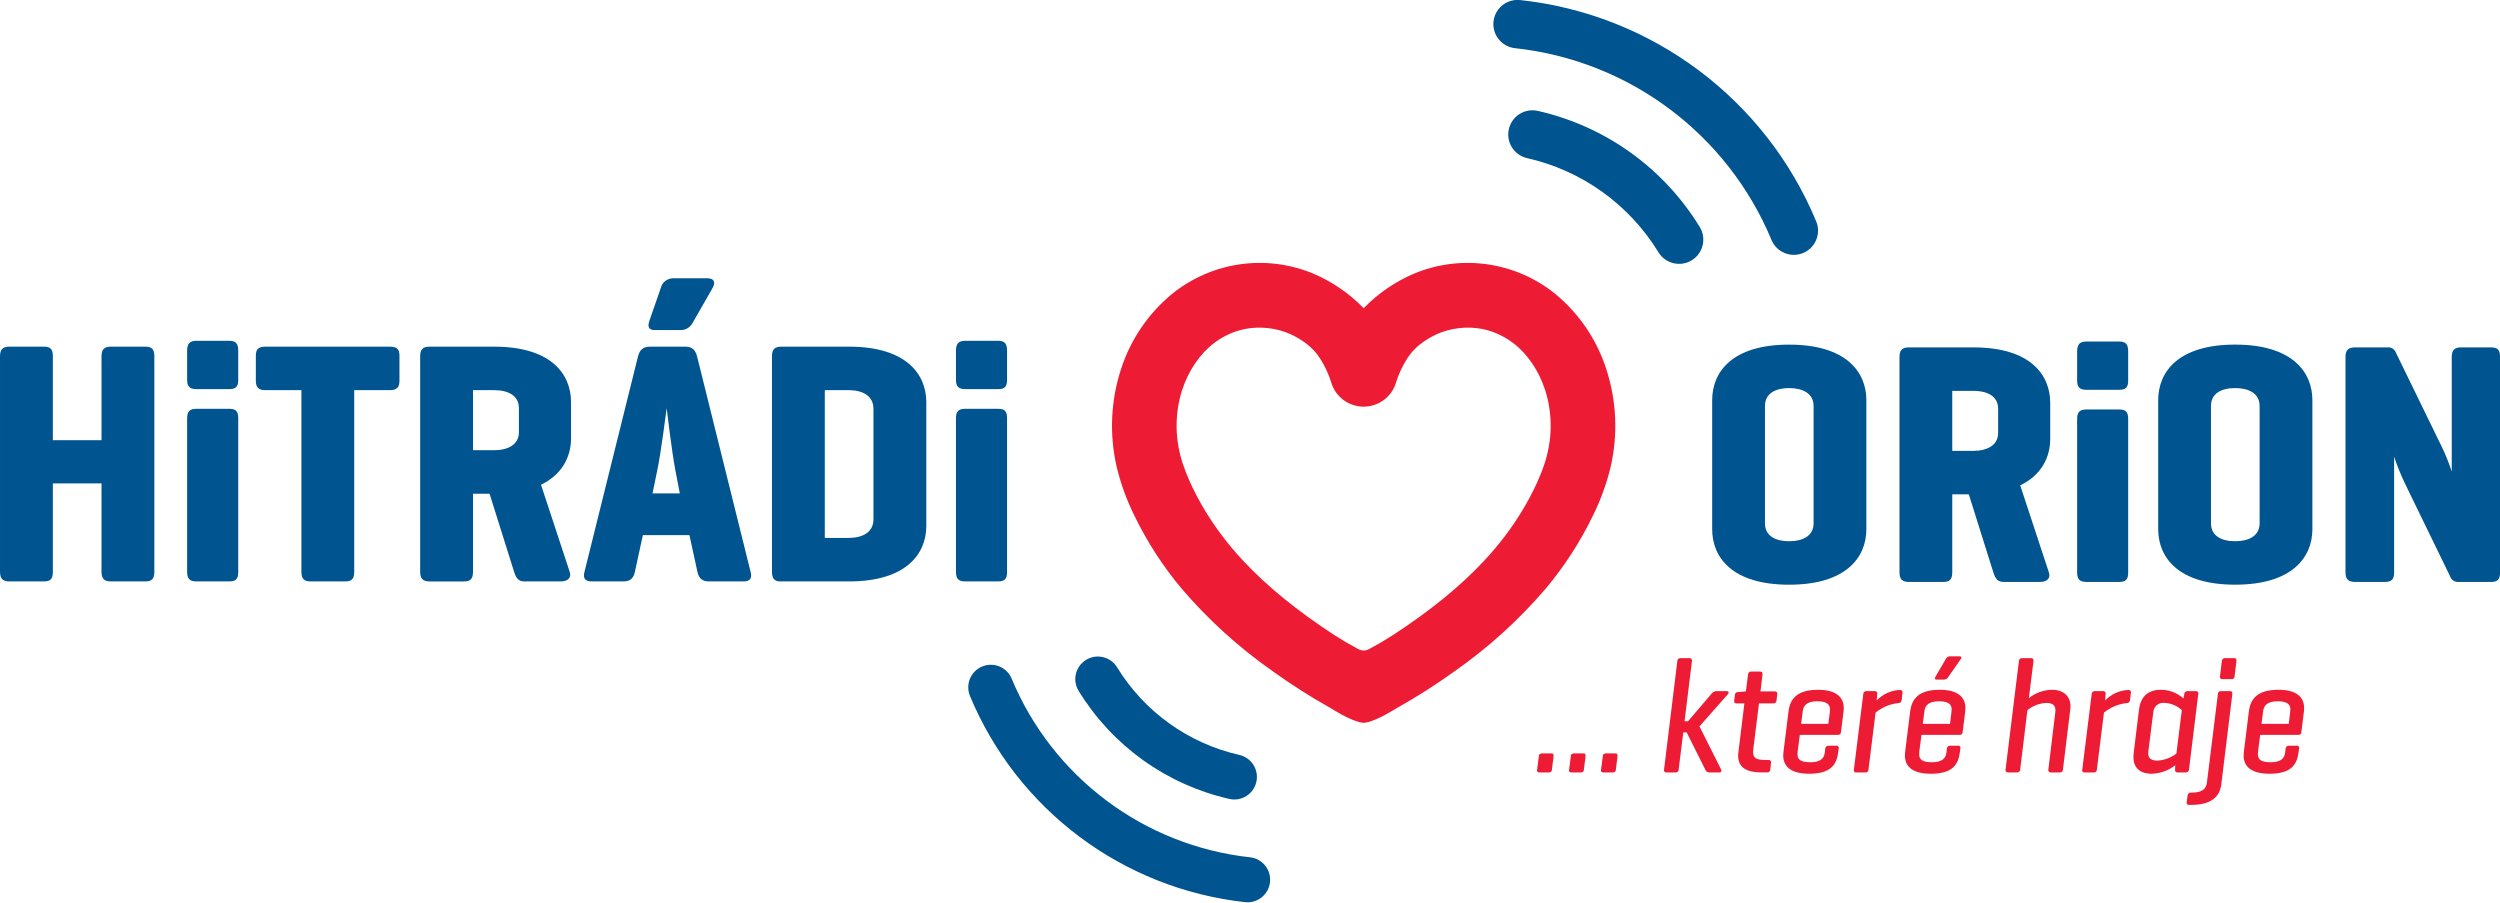
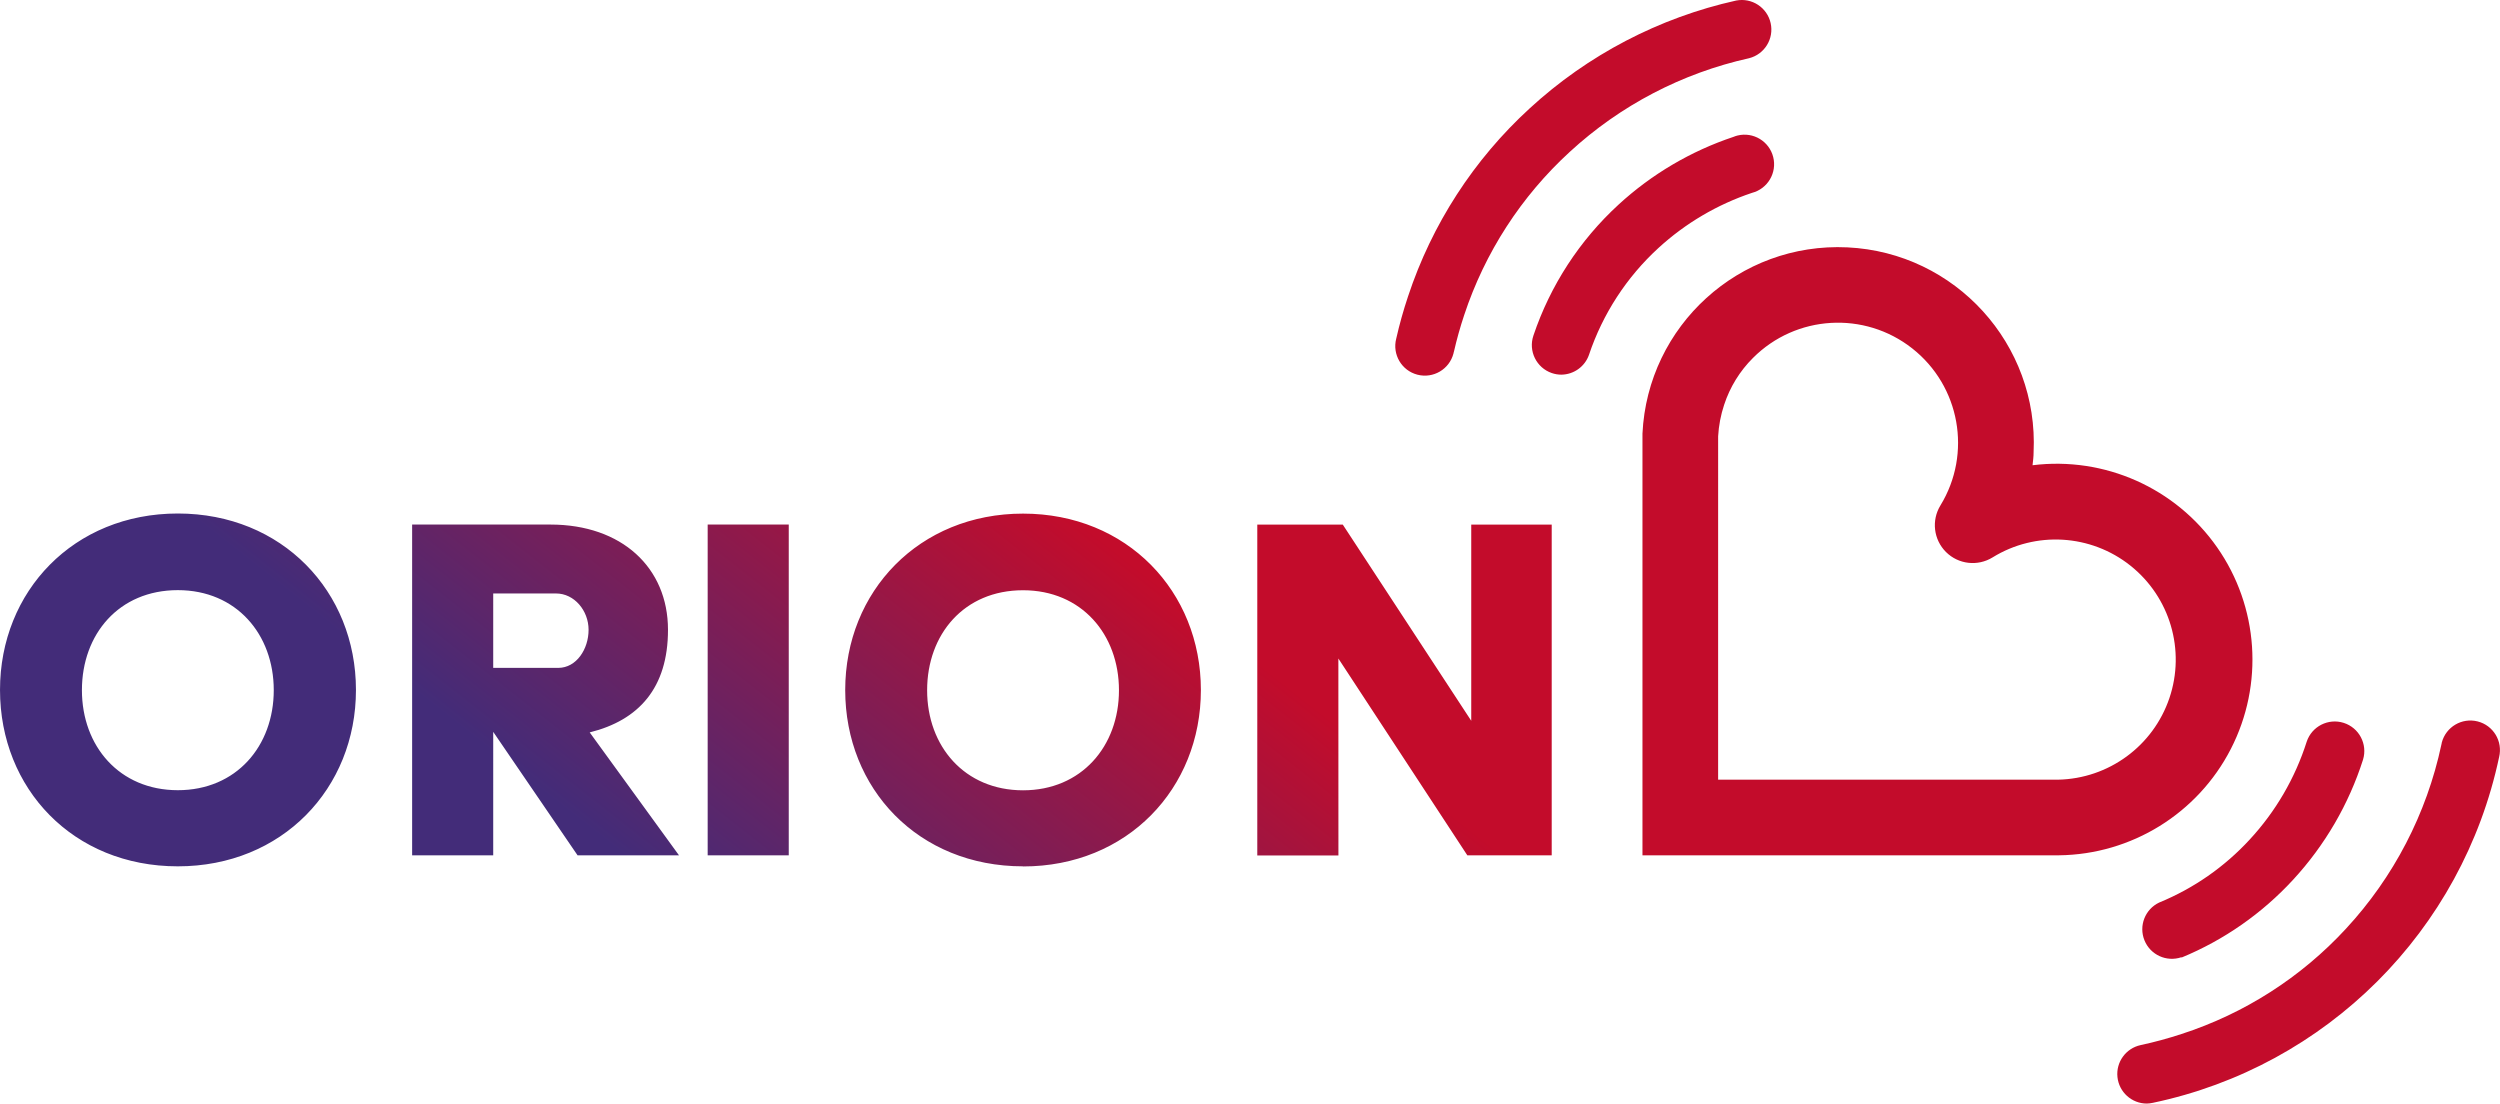
- <svg xmlns="http://www.w3.org/2000/svg" data-name="V√Ĺchoz√≠" version="1.1" viewBox="0 0 743.05 268.2">
+ <svg xmlns="http://www.w3.org/2000/svg" width="800" height="353.14" version="1.1" viewBox="0 0 800 353.14">
  <defs>
-     <style>.ae42679b-6cc8-4456-ab03-8e1856dbe7d9{fill:#ed1b34;}.f263088d-cde1-4440-98be-57cfe983a61c{fill:#005490;}</style>
+     <linearGradient id="path2_1_-6" x1="199.95" x2="321.85" y1="-29.894" y2="125.56" gradientTransform="matrix(1.4025 0 0 -1.4025 .00016559 317.8)" gradientUnits="userSpaceOnUse">
+       <stop stop-color="#432C79" offset="0" />
+       <stop stop-color="#432C79" offset=".064" />
+       <stop stop-color="#C30C2B" offset=".692" />
+       <stop stop-color="#C30C2B" offset="1" />
+     </linearGradient>
  </defs>
-   <path class="ae42679b-6cc8-4456-ab03-8e1856dbe7d9" transform="translate(-198.28 -275.45)" d="M675.68,385.089a48.01,48.01,0,0,0-15.189-22.318,41.416,41.416,0,0,0-41.817-6.039,45.63,45.63,0,0,0-15.031,10.274q-0.027.027-.056,0.051c-0.019-.016-0.038-0.033-0.056-0.051A45.63,45.63,0,0,0,588.5,356.732a41.416,41.416,0,0,0-41.818,6.039,48.011,48.011,0,0,0-15.189,22.318,54.446,54.446,0,0,0-1.327,29.073,69.2,69.2,0,0,0,5.218,14.426A105.078,105.078,0,0,0,549.479,450.4a144.984,144.984,0,0,0,26.985,24.483,177.392,177.392,0,0,0,17.389,11.082s5.63,3.653,9.084,4.246c0.216,0.037.432,0.063,0.651,0.079,0.218-.016.435-0.042,0.651-0.079,3.453-.593,9.084-4.246,9.084-4.246a177.4,177.4,0,0,0,17.389-11.082A144.986,144.986,0,0,0,657.694,450.4a105.077,105.077,0,0,0,14.094-21.808,69.184,69.184,0,0,0,5.218-14.426A54.449,54.449,0,0,0,675.68,385.089ZM658.9,406.39a35.2,35.2,0,0,1-.793,4.244c-0.224.89-.483,1.771-0.769,2.643q-0.456,1.393-1,2.757c-0.381.966-.791,1.921-1.22,2.866q-0.384.845-.788,1.679-1.219,2.516-2.612,4.944a86.563,86.563,0,0,1-6.26,9.421c-1.871,2.455-3.869,4.813-5.971,7.073-1.875,2.016-3.834,3.955-5.855,5.825q-3.112,2.88-6.41,5.55-3.367,2.737-6.883,5.284l-0.3.215q-3.905,2.829-7.953,5.446-3.311,2.14-6.795,3.97a3.263,3.263,0,0,1-3.419,0q-3.49-1.834-6.795-3.97-4.05-2.618-7.953-5.446l-0.3-.215q-3.509-2.553-6.883-5.284-3.29-2.675-6.409-5.55c-2.021-1.87-3.979-3.809-5.855-5.825-2.1-2.26-4.1-4.618-5.971-7.073a86.563,86.563,0,0,1-6.26-9.421q-1.39-2.427-2.612-4.944-0.4-.835-0.788-1.679c-0.43-.946-0.839-1.9-1.22-2.866q-0.538-1.364-1-2.757c-0.286-.872-0.545-1.753-0.769-2.643a35.2,35.2,0,0,1-.793-4.244,35.779,35.779,0,0,1-.267-5.074,35.31,35.31,0,0,1,.457-5.052,33.423,33.423,0,0,1,1.165-4.848,31.946,31.946,0,0,1,1.71-4.239,30.368,30.368,0,0,1,2.17-3.746q0.609-.895,1.285-1.741a25.676,25.676,0,0,1,2.832-3.023q0.83-.751,1.729-1.42a22.865,22.865,0,0,1,4.954-2.8,21.722,21.722,0,0,1,2.648-.9A21.307,21.307,0,0,1,570,372.97a22.58,22.58,0,0,1,3.524-.129,23.283,23.283,0,0,1,3.548.421,22.268,22.268,0,0,1,3.375.943,22,22,0,0,1,2.634,1.174,24.726,24.726,0,0,1,2.456,1.483q0.31,0.212.615,0.433a17.437,17.437,0,0,1,4.767,5.158,29.875,29.875,0,0,1,2.969,6.464,10.048,10.048,0,0,0,19.386,0,29.875,29.875,0,0,1,2.969-6.464,17.439,17.439,0,0,1,4.767-5.158q0.3-.221.615-0.433a24.736,24.736,0,0,1,2.456-1.483,22,22,0,0,1,2.634-1.174,22.271,22.271,0,0,1,3.375-.943,23.283,23.283,0,0,1,3.548-.421,22.58,22.58,0,0,1,3.524.129,21.3,21.3,0,0,1,3.047.577,21.72,21.72,0,0,1,2.648.9,22.872,22.872,0,0,1,4.954,2.8q0.9,0.668,1.729,1.42a25.7,25.7,0,0,1,2.832,3.023q0.676,0.846,1.285,1.741a30.378,30.378,0,0,1,2.171,3.746,31.956,31.956,0,0,1,1.71,4.239,33.413,33.413,0,0,1,1.165,4.848,35.3,35.3,0,0,1,.457,5.052A35.779,35.779,0,0,1,658.9,406.39Z" fill="#ed1b34" />
-   <path class="f263088d-cde1-4440-98be-57cfe983a61c" transform="translate(-198.28 -275.45)" d="M707.175,394.385c0-8.406,5.946-16.506,22.862-16.506S753,385.978,753,394.385v38.344c0,8.407-6.049,16.507-22.966,16.507s-22.862-8.1-22.862-16.507V394.385Zm30.142,1.743c0-3.793-3.281-5.331-7.279-5.331s-7.177,1.538-7.177,5.331v34.858c0,3.793,3.179,5.331,7.177,5.331s7.279-1.538,7.279-5.331V396.128Z" fill="#005490" />
-   <path class="f263088d-cde1-4440-98be-57cfe983a61c" transform="translate(-198.28 -275.45)" d="M765.613,448.415c-1.948,0-2.769-.82-2.769-2.871V381.569c0-2.051.82-2.87,2.769-2.87h19.172c16.916,0,22.862,8.1,22.862,16.506v10.662c0,5.435-2.562,10.766-8.92,13.841l8.51,25.836c0.615,1.743-.513,2.871-2.665,2.871H793.807c-1.845,0-2.46-1.025-3.075-2.871l-7.279-23.17h-4.921v23.17c0,2.051-.718,2.871-2.666,2.871H765.613Zm12.918-56.8v17.839h6.254c4.1,0,7.381-1.641,7.381-5.331v-7.177c0-3.794-3.28-5.331-7.381-5.331h-6.254Z" fill="#005490" />
-   <path class="f263088d-cde1-4440-98be-57cfe983a61c" transform="translate(-198.28 -275.45)" d="M830.818,388.541c0,1.948-.615,2.769-2.665,2.769h-9.74c-2.051,0-2.768-.82-2.768-2.769v-8.612c0-2.05.717-2.973,2.768-2.973h9.74c2.05,0,2.665.923,2.665,2.973v8.612Zm0,57c0,2.051-.615,2.871-2.665,2.871h-9.74c-2.051,0-2.768-.82-2.768-2.871V400.023c0-2.05.717-2.87,2.768-2.87h9.74c2.05,0,2.665.82,2.665,2.87v45.521Z" fill="#005490" />
-   <path class="f263088d-cde1-4440-98be-57cfe983a61c" transform="translate(-198.28 -275.45)" d="m839.74 394.38c0-8.406 5.946-16.506 22.862-16.506s22.966 8.1 22.966 16.506v38.344c0 8.407-6.049 16.507-22.966 16.507s-22.862-8.1-22.862-16.507v-38.344zm30.142 1.743c0-3.793-3.281-5.331-7.279-5.331s-7.177 1.538-7.177 5.331v34.858c0 3.793 3.179 5.331 7.177 5.331s7.279-1.538 7.279-5.331v-34.858z" fill="#005490" />
-   <path class="f263088d-cde1-4440-98be-57cfe983a61c" transform="translate(-198.28 -275.45)" d="M941.338,445.544c0,2.051-.615,2.871-2.666,2.871h-9.534a2.49,2.49,0,0,1-2.666-1.743L913.246,419.5a70.61,70.61,0,0,1-3.383-8.3v34.345c0,2.051-.718,2.871-2.769,2.871h-8.816c-2.051,0-2.871-.82-2.871-2.871V381.569c0-2.051.82-2.87,2.871-2.87h9.534a2.4,2.4,0,0,1,2.563,1.537l13.738,28.194a58.275,58.275,0,0,1,2.87,7.177V381.569c0-2.051.82-2.87,2.769-2.87h8.919c2.051,0,2.666.819,2.666,2.87v63.975Z" fill="#005490" />
-   <path class="f263088d-cde1-4440-98be-57cfe983a61c" transform="translate(-198.28 -275.45)" d="M213.985,406.291h14.469V381.355c0-2.052.821-2.873,2.771-2.873h10.262c1.95,0,2.668.821,2.668,2.873v64.032c0,2.052-.718,2.873-2.668,2.873H231.224c-1.95,0-2.771-.821-2.771-2.873v-26.27H213.985v26.27c0,2.052-.616,2.873-2.668,2.873H201.055c-1.95,0-2.771-.821-2.771-2.873V381.355c0-2.052.821-2.873,2.771-2.873h10.262c2.052,0,2.668.821,2.668,2.873v24.936Z" fill="#005490" />
-   <path class="f263088d-cde1-4440-98be-57cfe983a61c" transform="translate(-198.28 -275.45)" d="M269.088,388.333c0,1.95-.616,2.771-2.668,2.771h-9.749c-2.052,0-2.771-.82-2.771-2.771v-8.619c0-2.053.718-2.976,2.771-2.976h9.749c2.052,0,2.668.923,2.668,2.976v8.619Zm0,57.055c0,2.052-.616,2.873-2.668,2.873h-9.749c-2.052,0-2.771-.821-2.771-2.873V399.826c0-2.052.718-2.873,2.771-2.873h9.749c2.052,0,2.668.821,2.668,2.873v45.562Z" fill="#005490" />
-   <path class="f263088d-cde1-4440-98be-57cfe983a61c" transform="translate(-198.28 -275.45)" d="M314.134,378.482c2.052,0,2.873.718,2.873,2.668v7.491c0,1.949-.821,2.771-2.873,2.771H303.565v53.976c0,2.052-.718,2.873-2.668,2.873H290.635c-2.052,0-2.771-.821-2.771-2.873V391.412H277.193c-2.053,0-2.874-.821-2.874-2.771V381.15c0-1.95.821-2.668,2.874-2.668h36.941Z" fill="#005490" />
-   <path class="f263088d-cde1-4440-98be-57cfe983a61c" transform="translate(-198.28 -275.45)" d="M325.933,448.261c-1.95,0-2.771-.821-2.771-2.873V381.355c0-2.052.821-2.873,2.771-2.873h19.189c16.931,0,22.883,8.106,22.883,16.521v10.673c0,5.438-2.565,10.774-8.927,13.853l8.517,25.859c0.616,1.744-.513,2.873-2.668,2.873H354.152c-1.847,0-2.462-1.026-3.078-2.873L343.789,422.2h-4.926v23.191c0,2.052-.718,2.873-2.668,2.873H325.933Zm12.93-56.849v17.854h6.26c4.1,0,7.388-1.642,7.388-5.336v-7.183c0-3.8-3.284-5.336-7.388-5.336h-6.26Z" fill="#005490" />
-   <path class="f263088d-cde1-4440-98be-57cfe983a61c" transform="translate(-198.28 -275.45)" d="M401.97,378.482c1.95,0,2.976.924,3.489,2.873l15.906,64.032c0.513,1.847-.1,2.873-2.053,2.873H408.948c-2.052,0-2.976-1.026-3.387-2.873l-2.36-10.877H389.348l-2.36,10.877c-0.41,1.847-1.334,2.873-3.386,2.873h-9.44c-2.052,0-2.668-1.026-2.155-2.873l15.906-64.032c0.513-1.949,1.539-2.873,3.591-2.873H401.97Zm2.052-6.875a3.927,3.927,0,0,1-3.591,1.949H392.94c-1.642,0-2.36-.718-1.642-2.771l3.386-9.748a3.77,3.77,0,0,1,3.8-2.874h10.056c2.052,0,2.463,1.231,1.539,2.874Zm-5.028,43.509c-1.026-5.336-2.462-17.445-2.565-18.368-0.1.82-1.745,13.545-2.771,18.368l-1.437,6.978h8.107Z" fill="#005490" />
-   <path class="f263088d-cde1-4440-98be-57cfe983a61c" transform="translate(-198.28 -275.45)" d="M430.188,448.261c-1.745,0-2.463-.924-2.463-2.873V381.355c0-2.052.821-2.873,2.771-2.873h20.113c16.932,0,22.986,8.106,22.986,16.521v36.736c0,8.415-6.054,16.521-22.986,16.521h-20.42Zm13.237-56.849v43.919h7.081c4.1,0,7.388-1.642,7.388-5.541V396.953c0-3.9-3.284-5.541-7.388-5.541h-7.081Z" fill="#005490" />
-   <path class="f263088d-cde1-4440-98be-57cfe983a61c" transform="translate(-198.28 -275.45)" d="M497.6,388.333c0,1.95-.615,2.771-2.668,2.771h-9.749c-2.052,0-2.771-.82-2.771-2.771v-8.619c0-2.053.718-2.976,2.771-2.976h9.749c2.053,0,2.668.923,2.668,2.976v8.619Zm0,57.055c0,2.052-.615,2.873-2.668,2.873h-9.749c-2.052,0-2.771-.821-2.771-2.873V399.826c0-2.052.718-2.873,2.771-2.873h9.749c2.053,0,2.668.821,2.668,2.873v45.562Z" fill="#005490" />
-   <path class="ae42679b-6cc8-4456-ab03-8e1856dbe7d9" transform="translate(-198.28 -275.45)" d="M659.542,504.156a0.809,0.809,0,0,1-.926.877h-2.729a0.641,0.641,0,0,1-.73-0.877l0.487-3.9a0.832,0.832,0,0,1,.926-0.877h2.778c0.585,0,.779.292,0.682,0.877Z" fill="#ed1b34" />
-   <path class="ae42679b-6cc8-4456-ab03-8e1856dbe7d9" transform="translate(-198.28 -275.45)" d="M669.044,504.156a0.809,0.809,0,0,1-.926.877h-2.729a0.641,0.641,0,0,1-.73-0.877l0.487-3.9a0.832,0.832,0,0,1,.926-0.877h2.778c0.585,0,.779.292,0.682,0.877Z" fill="#ed1b34" />
-   <path class="ae42679b-6cc8-4456-ab03-8e1856dbe7d9" transform="translate(-198.28 -275.45)" d="M678.546,504.156a0.809,0.809,0,0,1-.926.877h-2.729a0.641,0.641,0,0,1-.73-0.877l0.487-3.9a0.832,0.832,0,0,1,.926-0.877h2.778c0.585,0,.779.292,0.682,0.877Z" fill="#ed1b34" />
-   <path class="ae42679b-6cc8-4456-ab03-8e1856dbe7d9" transform="translate(-198.28 -275.45)" d="M693.6,505.033a0.666,0.666,0,0,1-.73-0.877l3.947-32.215a0.849,0.849,0,0,1,.975-0.878h2.632a0.682,0.682,0,0,1,.731.878l-2.193,17.886h1.023l6.921-8.09a2.025,2.025,0,0,1,1.462-.877h3.119c0.634,0,.731.487,0.341,0.926l-8.431,9.552,6.433,12.818a0.571,0.571,0,0,1-.585.877h-3.021a1.248,1.248,0,0,1-1.121-.877L699.6,493.142h-1.023l-1.365,11.015a0.848,0.848,0,0,1-.975.877H693.6Z" fill="#ed1b34" />
-   <path class="ae42679b-6cc8-4456-ab03-8e1856dbe7d9" transform="translate(-198.28 -275.45)" d="M719.382,498.161a5.627,5.627,0,0,0-.049.829c0,1.754.926,2.339,3.7,2.339h0.828a0.712,0.712,0,0,1,.779.926l-0.194,1.9a0.864,0.864,0,0,1-1.023.877h-1.511c-5.021,0-7.019-1.8-7.019-4.971,0-.391.049-0.78,0.1-1.268l1.755-14.28h-2.291c-0.634,0-.828-0.292-0.731-0.926l0.2-1.56a0.873,0.873,0,0,1,.975-0.877l2.193-.2h0.1l0.634-4.971a0.881,0.881,0,0,1,.975-0.926h2.632c0.633,0,.73.341,0.682,0.926l-0.585,4.971h4.191a0.661,0.661,0,0,1,.78.829l-0.2,1.852a0.864,0.864,0,0,1-1.023.877h-4.191Z" fill="#ed1b34" />
-   <path class="ae42679b-6cc8-4456-ab03-8e1856dbe7d9" transform="translate(-198.28 -275.45)" d="M745.453,493.044a0.806,0.806,0,0,1-.877.828H733.22l-0.633,4.874a7.67,7.67,0,0,0-.049.926c0,1.462.926,2.34,3.752,2.34,3.022,0,4.095-1.121,4.338-2.778l0.146-1.267a0.913,0.913,0,0,1,1.023-.878h2.242a0.652,0.652,0,0,1,.73.878l-0.146,1.12c-0.487,3.753-2.339,6.336-8.626,6.336-5.41,0-7.7-2.145-7.7-5.409a7.277,7.277,0,0,1,.049-0.927l1.511-12.184c0.487-3.851,2.632-6.434,8.821-6.434,5.313,0,7.6,2.193,7.6,5.41a8.38,8.38,0,0,1-.049.975Zm-11.843-2.437h8.09l0.438-3.558a5.751,5.751,0,0,0,.049-0.78c0-1.413-.926-2.388-3.753-2.388-3.021,0-4.143,1.218-4.337,2.924Z" fill="#ed1b34" />
-   <path class="ae42679b-6cc8-4456-ab03-8e1856dbe7d9" transform="translate(-198.28 -275.45)" d="m763.73 481.4-0.243 2.145a0.944 0.944 0 0 1-1.024 0.878 12.787 12.787 0 0 0-6.726 2.826l-2.1 16.863a0.86 0.86 0 0 1-0.975 0.926h-2.628a0.673 0.673 0 0 1-0.73-0.926l2.777-22.321a0.868 0.868 0 0 1 0.923-0.931h2.437a0.713 0.713 0 0 1 0.779 0.926l-0.146 1.852a10.21 10.21 0 0 1 6.823-3.119c0.637-1e-3 0.93 0.244 0.833 0.881z" fill="#ed1b34" />
-   <path class="ae42679b-6cc8-4456-ab03-8e1856dbe7d9" transform="translate(-198.28 -275.45)" d="M781.611,493.044a0.806,0.806,0,0,1-.877.828H769.377l-0.633,4.874a7.67,7.67,0,0,0-.049.926c0,1.462.926,2.34,3.752,2.34,3.022,0,4.095-1.121,4.338-2.778l0.146-1.267a0.913,0.913,0,0,1,1.023-.878H780.2a0.652,0.652,0,0,1,.73.878l-0.146,1.12c-0.487,3.753-2.339,6.336-8.626,6.336-5.41,0-7.7-2.145-7.7-5.409a7.277,7.277,0,0,1,.049-0.927l1.511-12.184c0.487-3.851,2.632-6.434,8.821-6.434,5.313,0,7.6,2.193,7.6,5.41a8.38,8.38,0,0,1-.049.975Zm-11.843-2.437h8.09l0.438-3.558a5.751,5.751,0,0,0,.049-0.78c0-1.413-.926-2.388-3.753-2.388-3.021,0-4.143,1.218-4.337,2.924Zm7.407-13.7a1.37,1.37,0,0,1-1.12.536h-2.193c-0.487,0-.634-0.2-0.342-0.828l3.07-5.264a1.329,1.329,0,0,1,1.219-.829h2.876c0.633,0,.73.342,0.341,0.878Z" fill="#ed1b34" />
-   <path class="ae42679b-6cc8-4456-ab03-8e1856dbe7d9" transform="translate(-198.28 -275.45)" d="M801.3,482.955a11.172,11.172,0,0,1,6.921-2.485c3.46,0,5.458,2.047,5.458,4.825a5.731,5.731,0,0,1-.049.779l-2.193,18.033a0.881,0.881,0,0,1-.975.926h-2.583a0.713,0.713,0,0,1-.779-0.926l2.047-16.863a4.806,4.806,0,0,0,.049-0.73c0-1.316-.731-2.145-2.729-2.145a9.7,9.7,0,0,0-5.6,2.145l-2.145,17.594a0.882,0.882,0,0,1-.975.926h-2.632a0.7,0.7,0,0,1-.731-0.926l3.948-32.117a0.883,0.883,0,0,1,.975-0.927h2.632c0.634,0,.779.342,0.73,0.927Z" fill="#ed1b34" />
-   <path class="ae42679b-6cc8-4456-ab03-8e1856dbe7d9" transform="translate(-198.28 -275.45)" d="m831.61 481.4-0.243 2.145a0.944 0.944 0 0 1-1.024 0.878 12.787 12.787 0 0 0-6.726 2.826l-2.1 16.863a0.86 0.86 0 0 1-0.975 0.926h-2.628a0.673 0.673 0 0 1-0.73-0.926l2.777-22.321a0.868 0.868 0 0 1 0.927-0.926h2.437a0.713 0.713 0 0 1 0.779 0.926l-0.146 1.852a10.21 10.21 0 0 1 6.823-3.119c0.633-6e-3 0.923 0.239 0.829 0.876z" fill="#ed1b34" />
-   <path class="ae42679b-6cc8-4456-ab03-8e1856dbe7d9" transform="translate(-198.28 -275.45)" d="M837.745,505.423c-3.559,0-5.361-1.949-5.361-4.873a10.238,10.238,0,0,1,.049-1.121l1.608-13.11c0.438-3.46,2.339-5.849,6.481-5.849a9.994,9.994,0,0,1,6.726,2.583l0.244-1.315a0.9,0.9,0,0,1,.975-0.877H850.9a0.71,0.71,0,0,1,.731.975l-2.729,22.272a0.905,0.905,0,0,1-.975.926h-2.437c-0.536,0-.78-0.244-0.731-0.926l0.049-1.219A11.752,11.752,0,0,1,837.745,505.423Zm-0.927-6.726a3.979,3.979,0,0,0-.049.683c0,1.267.731,2.145,2.729,2.145a10.252,10.252,0,0,0,5.653-2.1l1.608-12.915a8.027,8.027,0,0,0-5.215-2.145,2.948,2.948,0,0,0-3.266,2.777Z" fill="#ed1b34" />
-   <path class="ae42679b-6cc8-4456-ab03-8e1856dbe7d9" transform="translate(-198.28 -275.45)" d="M858.5,508.493c-0.438,3.7-2.875,6.189-9.016,6.189H849a0.681,0.681,0,0,1-.78-0.877l0.244-1.9a0.913,0.913,0,0,1,1.023-.878h0.292c2.974,0,4.191-1.071,4.436-2.924l3.265-26.317a0.847,0.847,0,0,1,.927-0.926h2.632c0.633,0,.779.341,0.73,0.926Zm3.948-32.068a0.811,0.811,0,0,1-.926.877h-2.632a0.679,0.679,0,0,1-.78-0.877l0.536-4.435a0.906,0.906,0,0,1,.975-0.927h2.632c0.634,0,.829.293,0.731,0.927Z" fill="#ed1b34" />
-   <path class="ae42679b-6cc8-4456-ab03-8e1856dbe7d9" transform="translate(-198.28 -275.45)" d="M882.285,493.044a0.805,0.805,0,0,1-.877.828H870.053l-0.634,4.874a7.67,7.67,0,0,0-.049.926c0,1.462.926,2.34,3.753,2.34,3.021,0,4.094-1.121,4.338-2.778l0.146-1.267a0.913,0.913,0,0,1,1.023-.878h2.242a0.653,0.653,0,0,1,.731.878l-0.146,1.12c-0.487,3.753-2.34,6.336-8.626,6.336-5.41,0-7.7-2.145-7.7-5.409a7.277,7.277,0,0,1,.049-0.927L866.69,486.9c0.487-3.851,2.632-6.434,8.821-6.434,5.313,0,7.6,2.193,7.6,5.41a8.38,8.38,0,0,1-.049.975Zm-11.843-2.437h8.091l0.438-3.558a5.751,5.751,0,0,0,.049-0.78c0-1.413-.927-2.388-3.753-2.388-3.021,0-4.143,1.218-4.338,2.924Z" fill="#ed1b34" />
-   <path class="f263088d-cde1-4440-98be-57cfe983a61c" transform="translate(-198.28 -275.45)" d="m738.09 341.24a107.8 107.8 0 0 0-87.8-65.751 7.195 7.195 0 1 0-1.566 14.3 93.4 93.4 0 0 1 76.077 56.974 7.195 7.195 0 0 0 13.289-5.523z" fill="#005490" />
-   <path class="f263088d-cde1-4440-98be-57cfe983a61c" transform="translate(-198.28 -275.45)" d="m655.34 308.41a76.106 76.106 0 0 1 48.142 34.514 7.195 7.195 0 1 1-12.275 7.51 61.716 61.716 0 0 0-39.04-27.988 7.195 7.195 0 0 1 3.173-14.036z" fill="#005490" />
-   <path class="f263088d-cde1-4440-98be-57cfe983a61c" transform="translate(-198.28 -275.45)" d="m486.58 482.32a100.46 100.46 0 0 0 81.826 61.275 6.706 6.706 0 0 0 1.459-13.332 87.052 87.052 0 0 1-70.9-53.1 6.706 6.706 0 1 0-12.385 5.157z" fill="#005490" />
-   <path class="f263088d-cde1-4440-98be-57cfe983a61c" transform="translate(-198.28 -275.45)" d="m563.71 512.92a70.929 70.929 0 0 1-44.868-32.166 6.706 6.706 0 0 1 11.44-7 57.518 57.518 0 0 0 36.384 26.084 6.706 6.706 0 0 1-2.956 13.082z" fill="#005490" />
+   <path d="m657.05 273.7h-131.46v-134.96a62.651 62.651 0 0 1 125.16 5.993c0 1.387-0.178 2.774-0.338 4.144a62.651 62.651 0 1 1 8.465 124.82zm-107.25-24.203h108.75a38.43 38.43 0 1 0-20.913-71.134 12.11 12.11 0 0 1-16.698-16.627 38.43 38.43 0 0 0-59.984-47.197 37.701 37.701 0 0 0-9.23 14.992 38.91 38.91 0 0 0-1.921 10.083zm148.33 56.907a100.78 100.78 0 0 0 35.673-24.897 102.82 102.82 0 0 0 22.371-38.43 9.461 9.461 0 0 0-18.033-5.726 83.262 83.262 0 0 1-18.228 31.299 81.288 81.288 0 0 1-28.987 20.167 9.461 9.461 0 0 0 7.113 17.499zm-189.65-192.88a81.608 81.608 0 0 1 22.212-34.162 83.582 83.582 0 0 1 29.93-17.641 9.463 9.463 0 0 0-4.624-18.352 9.016 9.016 0 0 0-1.28 0.427 102.22 102.22 0 0 0-36.758 21.66 100.32 100.32 0 0 0-27.262 41.915 9.461 9.461 0 0 0 5.869 12.004 9.354 9.354 0 0 0 3.059 0.516 9.479 9.479 0 0 0 8.856-6.366zm-43.231-0.96c0.907-3.966 2.01-7.914 3.29-11.737a123.27 123.27 0 0 1 33.789-52.23 124.64 124.64 0 0 1 57.37-29.965 9.461 9.461 0 0 0-4.126-18.459 143.79 143.79 0 0 0-66.065 34.5 141.93 141.93 0 0 0-38.927 60.161 139.18 139.18 0 0 0-3.788 13.534 9.461 9.461 0 1 0 18.317 4.748 5.015 5.015 0 0 0 0.124-0.551zm223.61 240.35a143.44 143.44 0 0 0 110.86-110.67 9.461 9.461 0 0 0-18.352-4.606c0 0.231-0.107 0.48-0.142 0.711a124.89 124.89 0 0 1-30.535 58.863 123.35 123.35 0 0 1-52.585 33.663 128.49 128.49 0 0 1-13.106 3.557 9.461 9.461 0 0 0 1.956 18.709 9.763 9.763 0 0 0 1.903-0.231zm-631.95-75.687c33.344 0 56.996-24.897 56.996-56.444 0-31.548-23.652-56.462-56.996-56.462s-56.907 24.897-56.907 56.462 23.386 56.444 56.907 56.444zm0-88.383c18.709 0 30.694 14.121 30.694 32.01s-11.986 32.01-30.694 32.01-30.694-14.103-30.694-32.01 11.826-32.01 30.694-32.01zm100.92 45.347 26.995 39.514h32.455l-28.578-39.337c15.703-3.894 25.056-14.227 25.056-32.828 0-19.935-14.832-33.681-37.594-33.681h-44.281v105.85h25.946zm0-44.281h20.113c5.815 0 10.403 5.459 10.403 11.63 0 6.171-3.877 12.182-9.71 12.182h-20.807zm94.572 83.795h-25.946v-105.85h25.946zm74.974 3.557c33.344 0 56.907-24.897 56.907-56.444 0-31.548-23.652-56.462-56.907-56.462s-56.907 24.897-56.907 56.462 23.368 56.409 56.907 56.409zm0-88.383c18.709 0 30.694 14.121 30.694 32.01 0 17.89-11.986 32.01-30.694 32.01-18.709 0-30.694-14.103-30.694-32.01s11.808-32.01 30.677-32.01zm100.92 84.863h-25.964v-105.88h27.351l41.115 62.793v-62.793h25.75v105.85h-26.995l-41.275-62.989z" fill="url(#path2_1_-6)" stop-color="#000000" stroke-width="1.403" style="-inkscape-stroke:none;font-variation-settings:normal" />
</svg>
